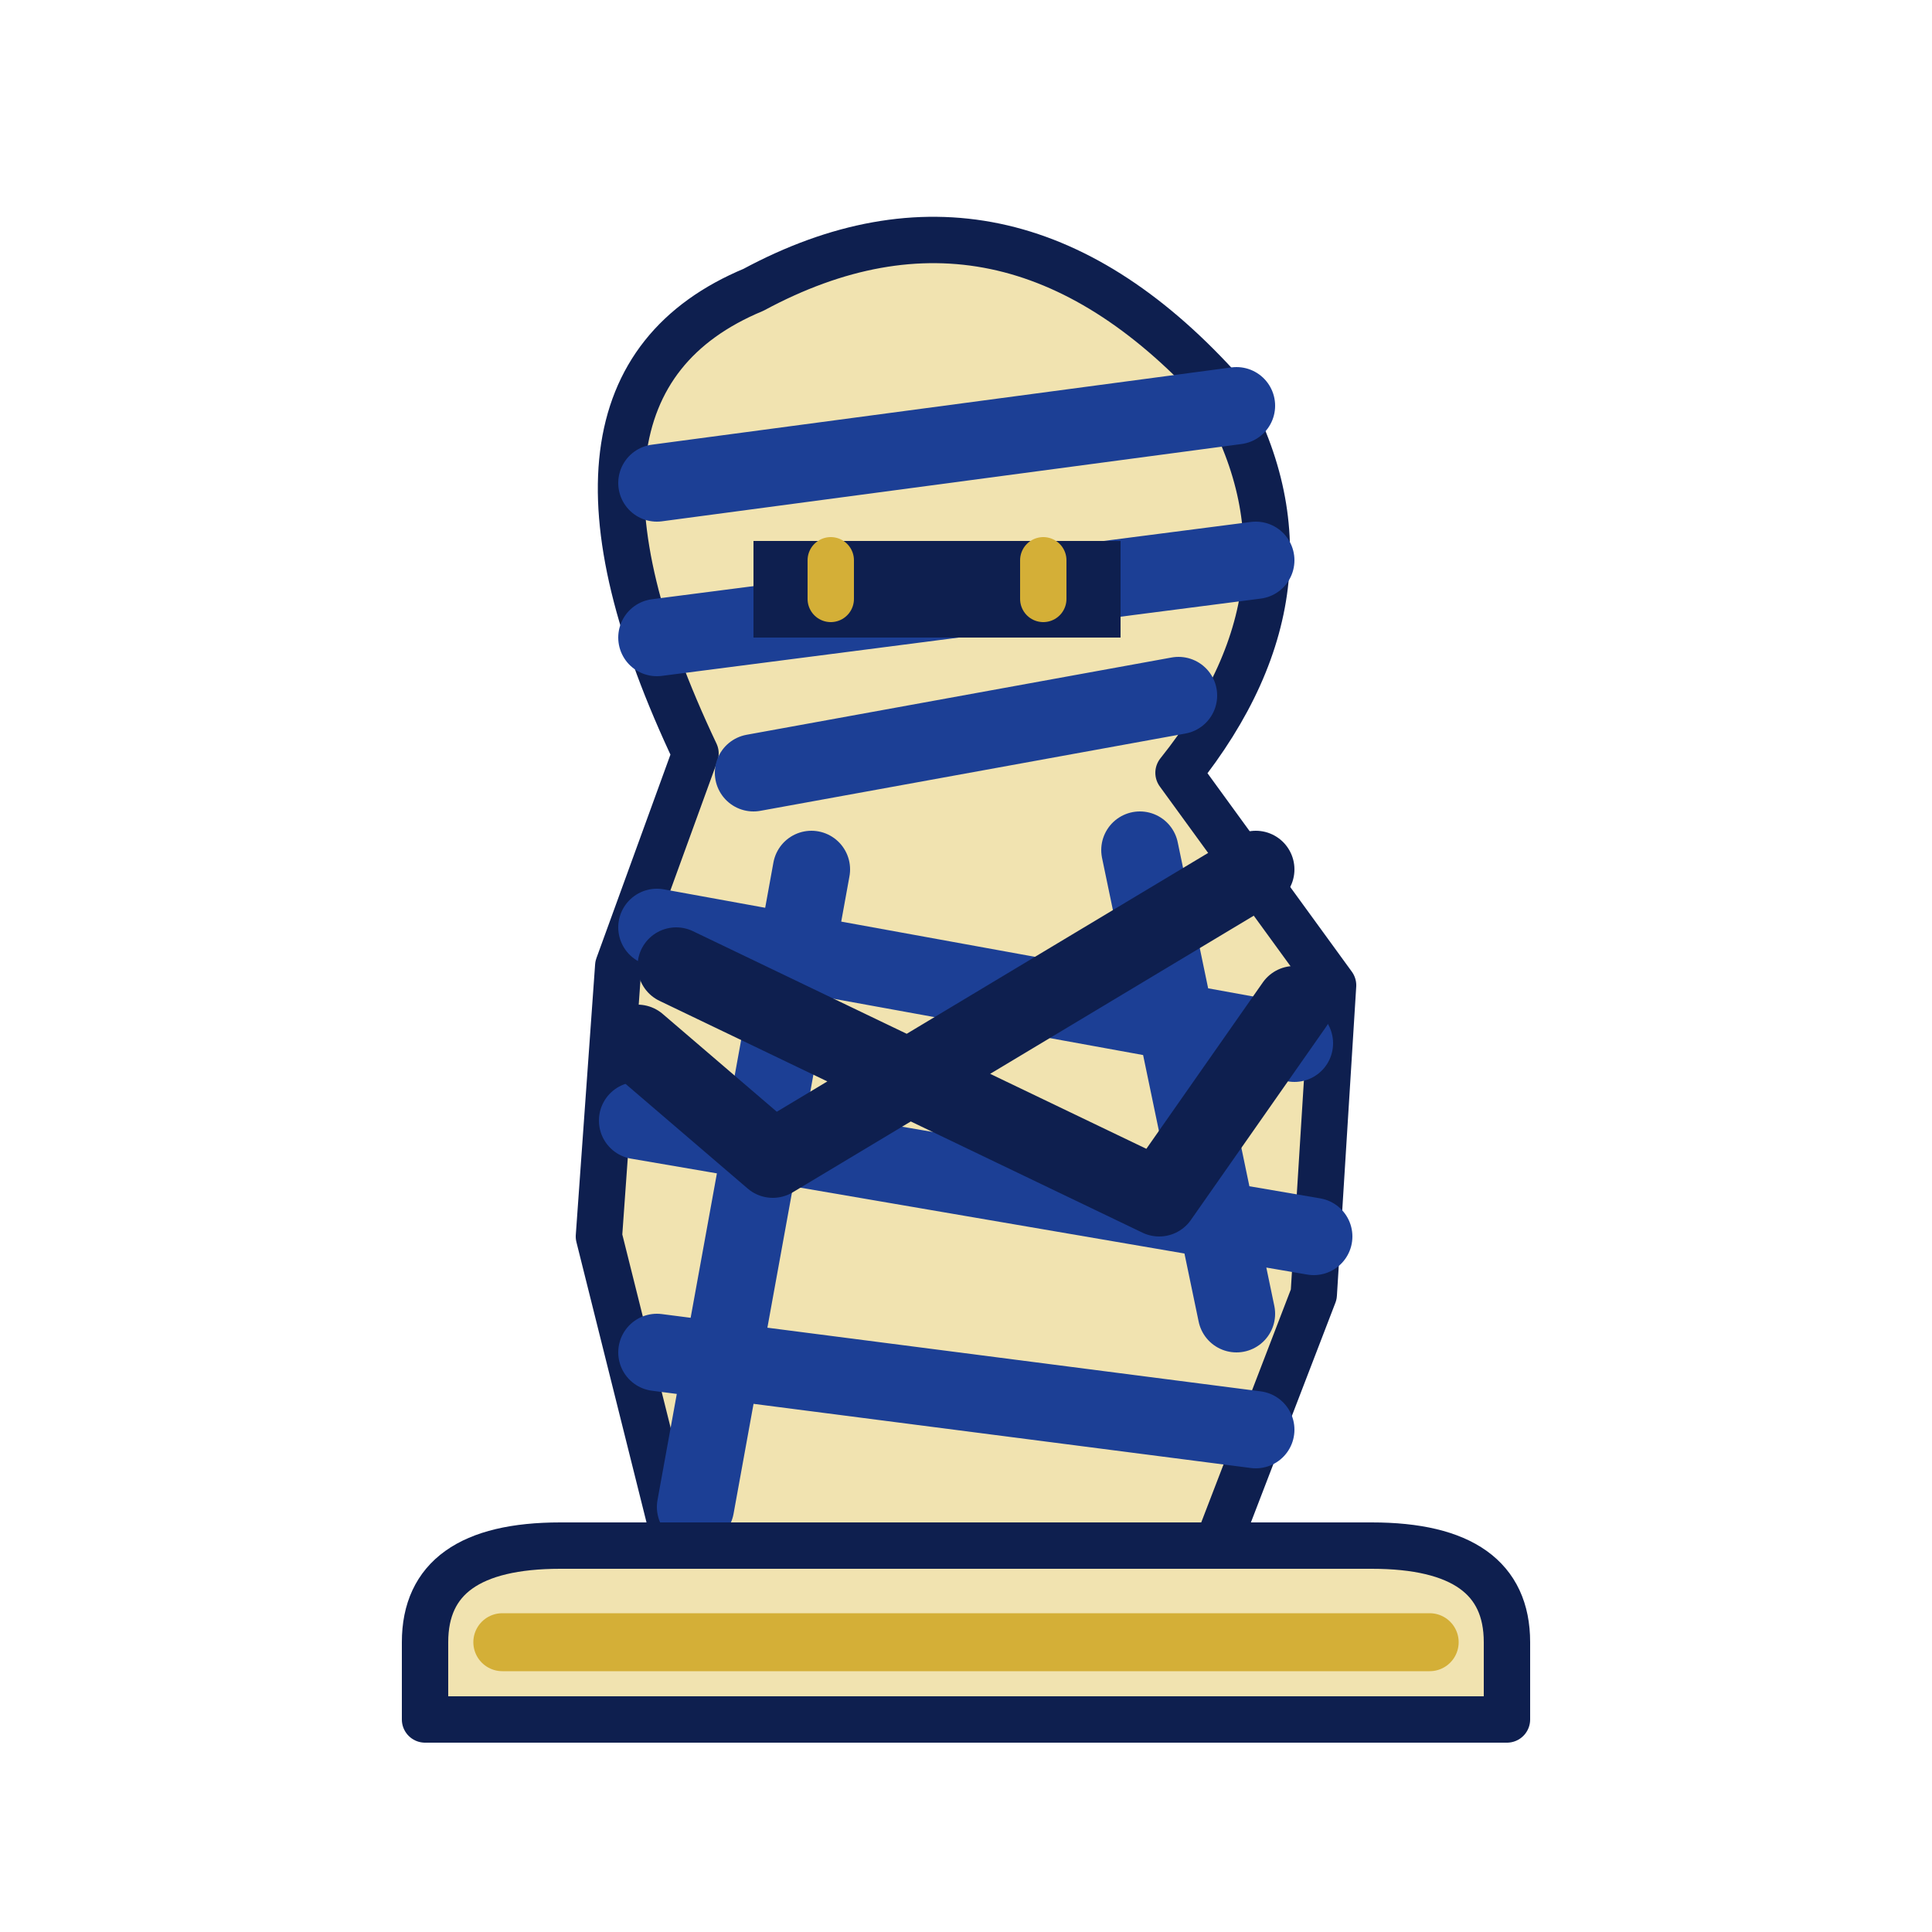
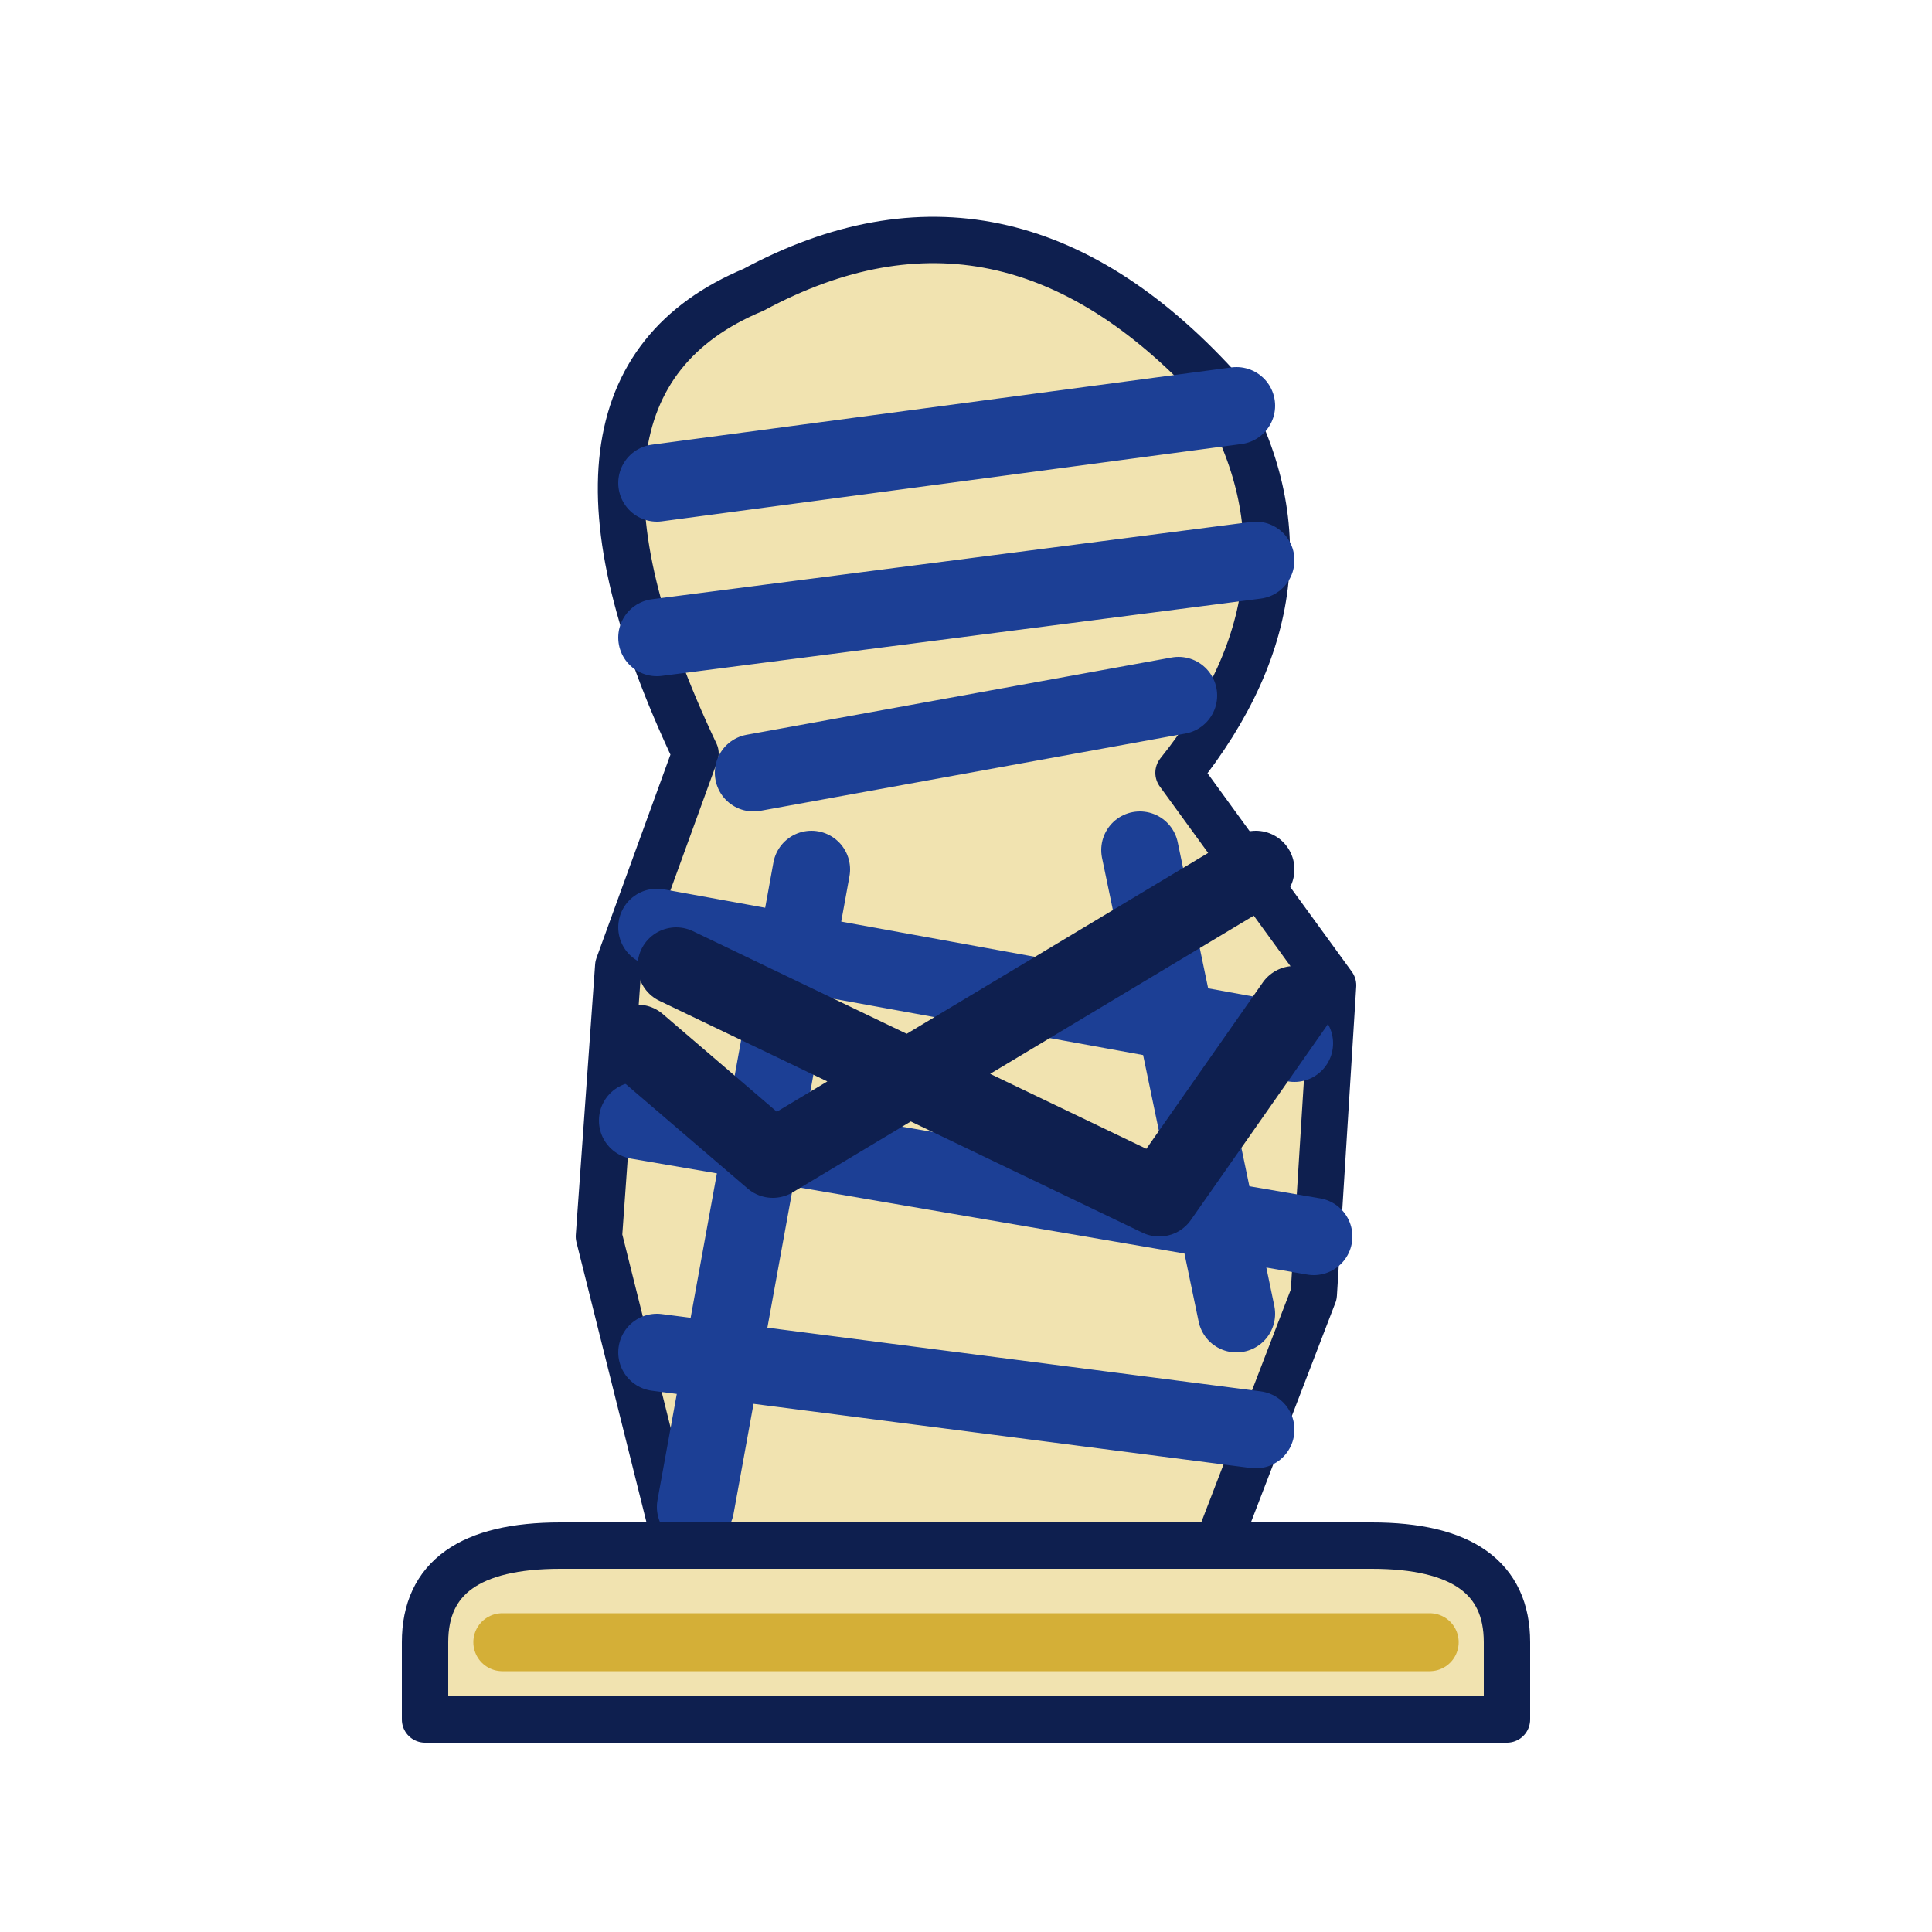
<svg xmlns="http://www.w3.org/2000/svg" viewBox="0 0 100 100">
  <g fill="#F1E3B0" stroke="#0E1F4F" stroke-width="2.4" stroke-linejoin="round" stroke-linecap="round">
    <path d="M36 39 Q27 20 39 15 Q52 8 63 20 Q69 30 61 40 L69 51 L68 67 L63 80 H35 L31 64 L32 50Z" />
    <path d="M34 25 L64 21 M34 33 L65 29 M39 40 L61 36 M34 48 L67 54 M33 58 L68 64 M34 70 L65 74 M42 45 L36 78 M59 44 L64 68" fill="none" stroke="#1C3F95" stroke-width="4" />
-     <path d="M39 28 H58 V33 H39Z" fill="#0E1F4F" stroke="none" />
-     <path d="M43 29 V31 M54 29 V31" stroke="#D4AF37" />
    <path d="M35 50 L60 62 L67 52 M65 45 L40 60 L33 54" fill="none" stroke-width="4" />
    <path d="M22 89 V85 Q22 80 29 80 H71 Q78 80 78 85 V89Z" />
    <path d="M26 85 H74" stroke="#D4AF37" stroke-width="3" />
  </g>
</svg>
